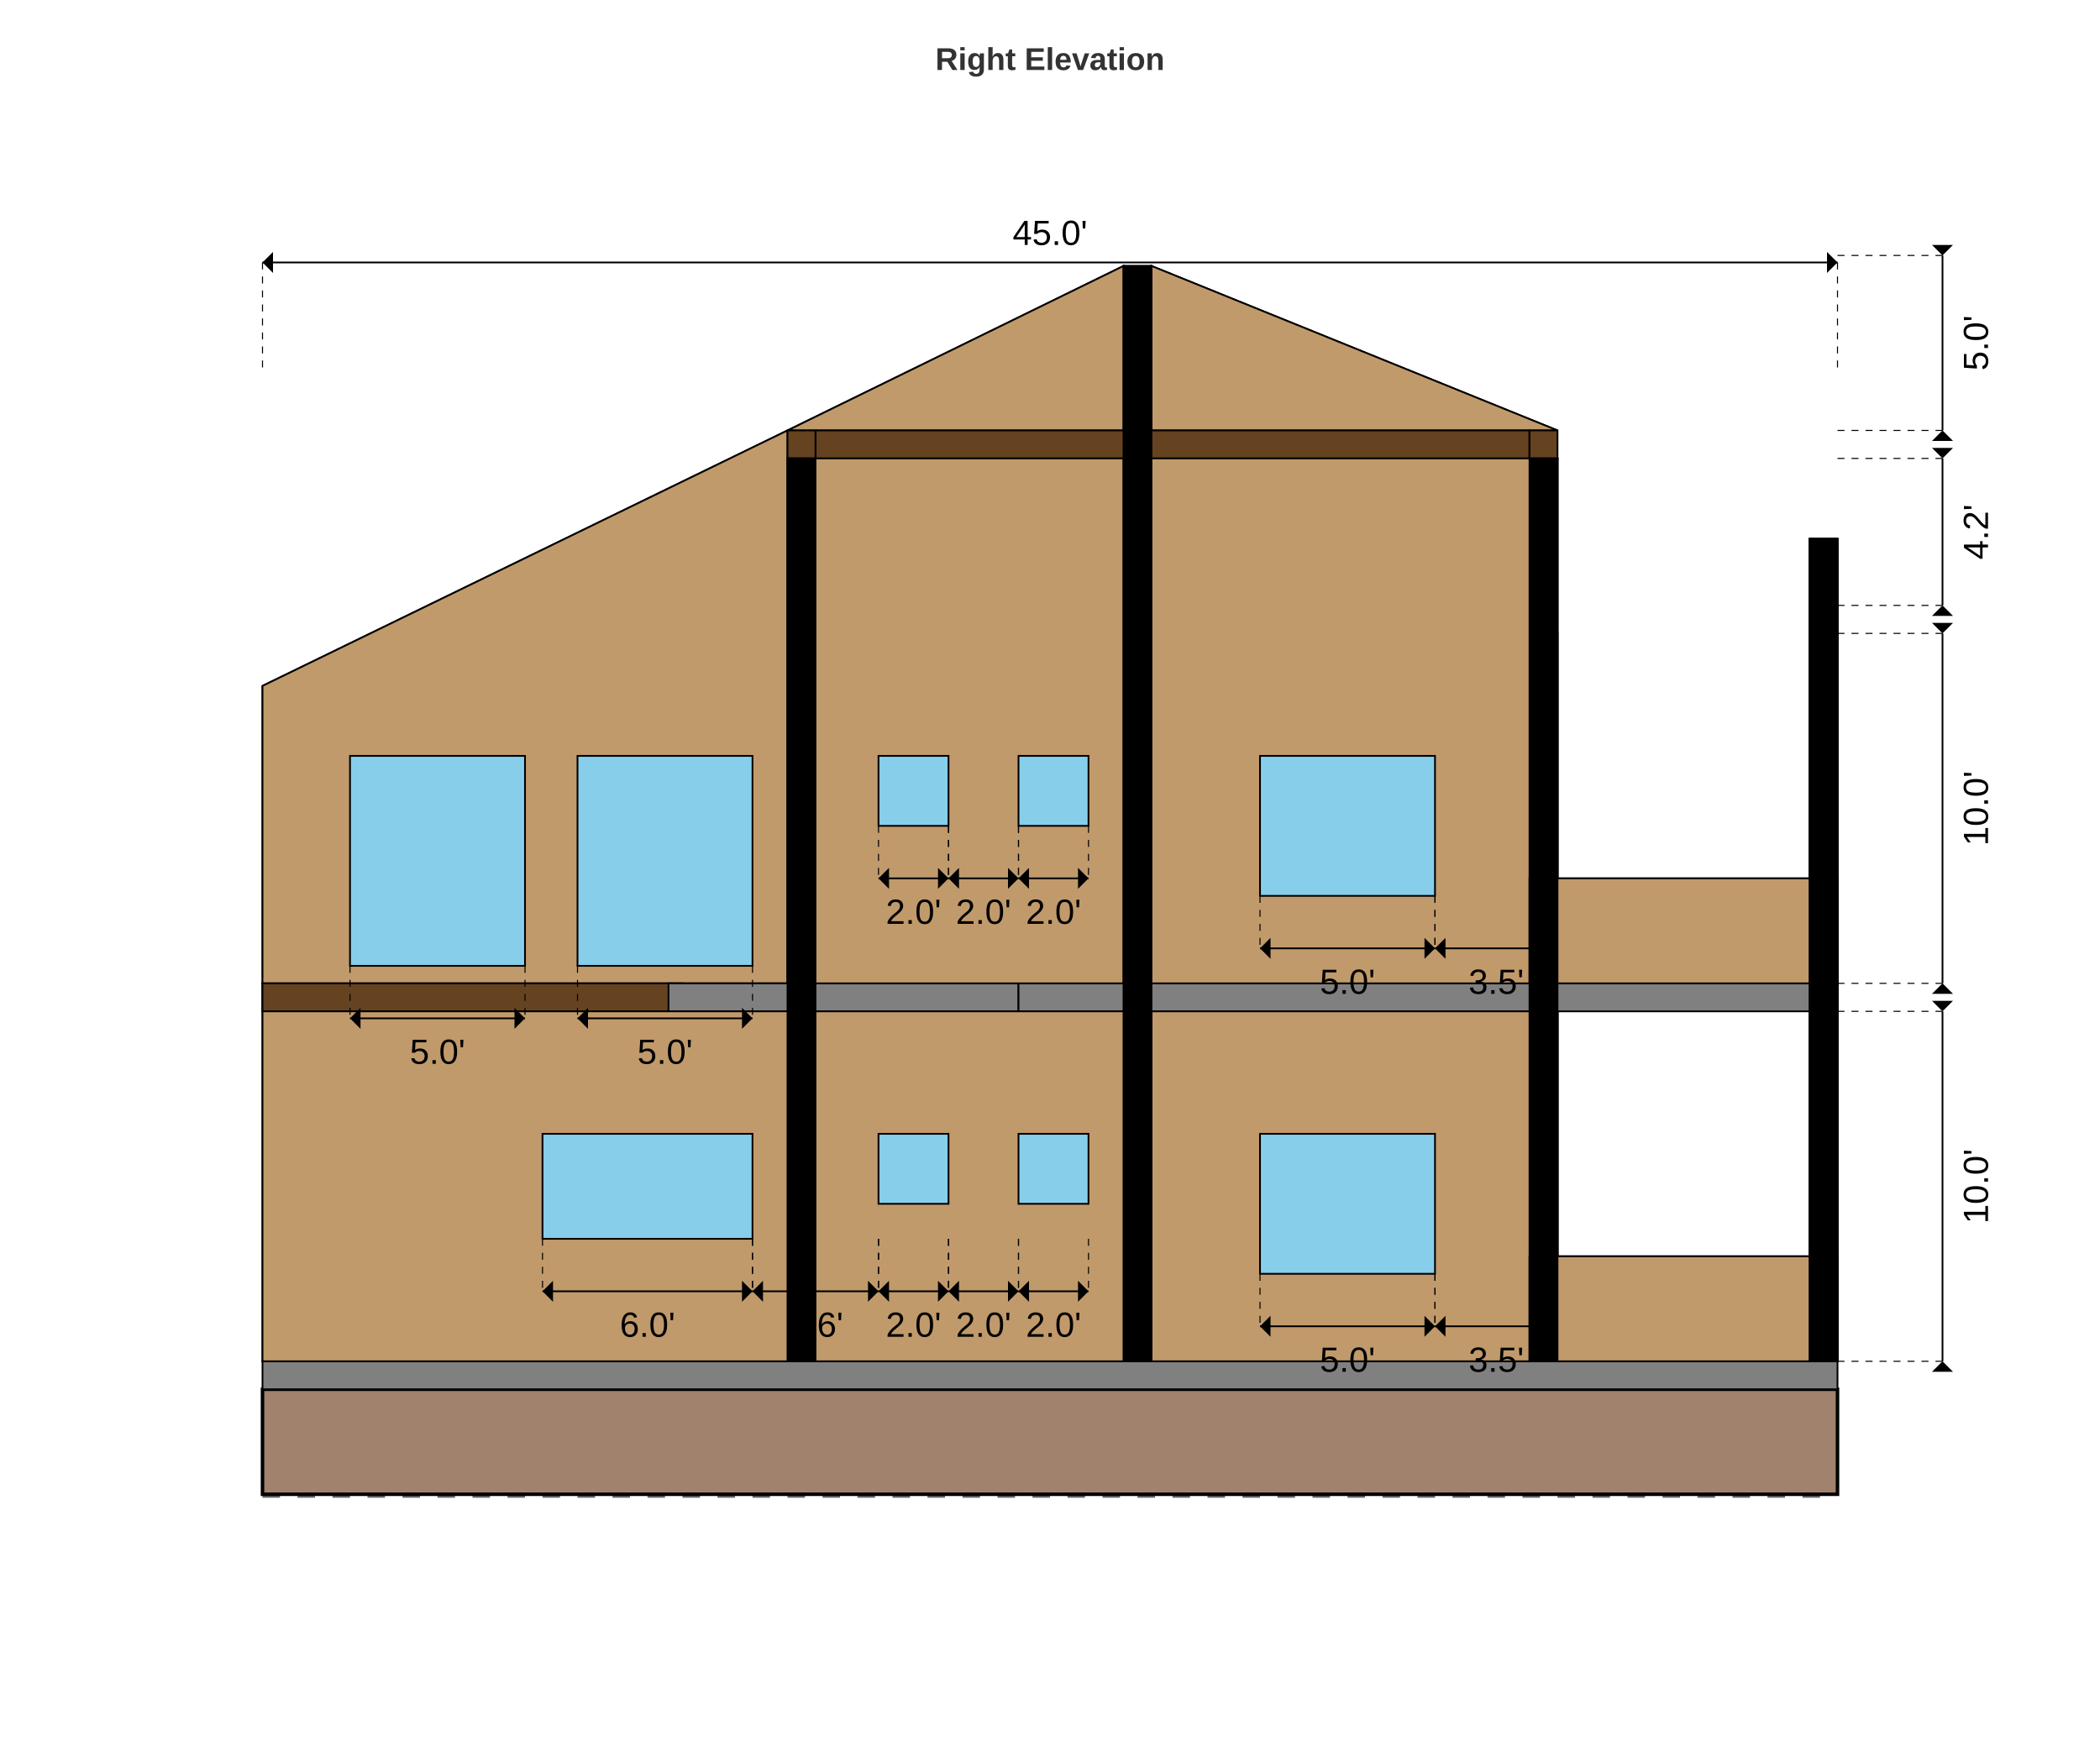
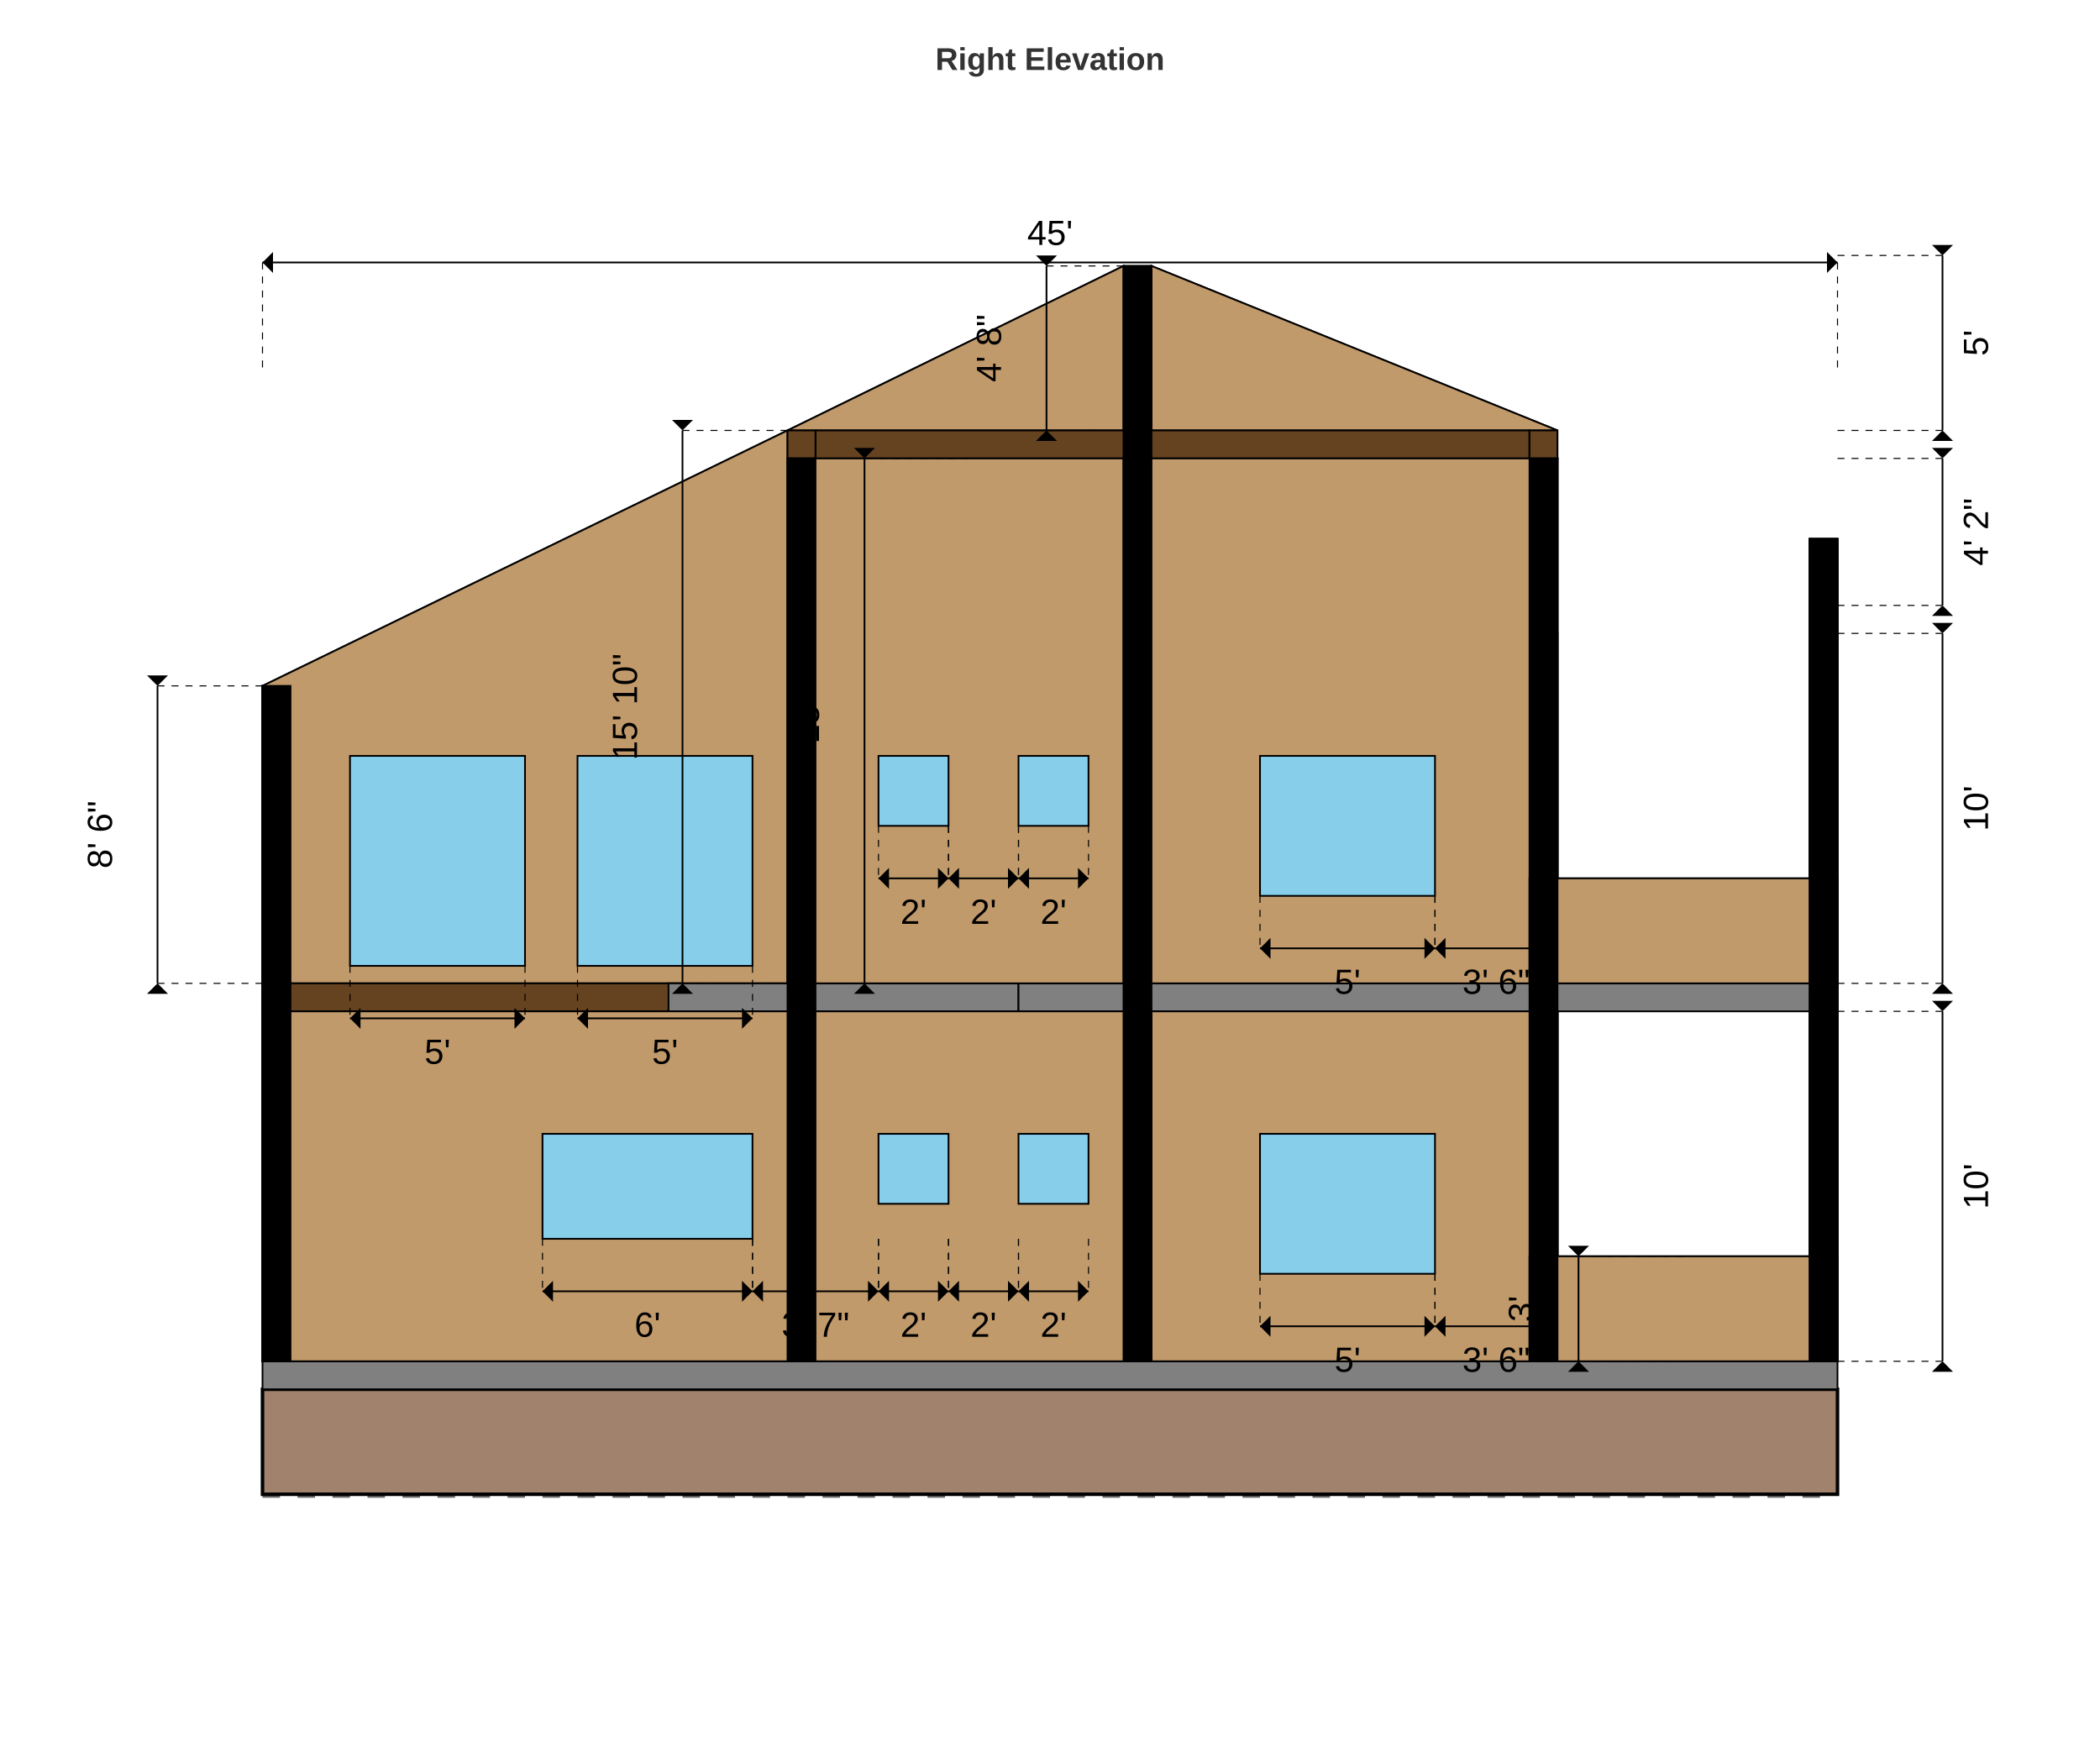
<svg xmlns="http://www.w3.org/2000/svg" width="1200.0" height="1004.0" viewBox="0 0 1200.0 1004.0">
  <defs>
    <style>
        text { font-family: Arial, sans-serif; }
    </style>
  </defs>
  <g transform="translate(150, 210) scale(2.0, 2.0)">
    <line x1="0" y1="322.0" x2="450" y2="322.0" stroke="#666" stroke-width="2" stroke-dasharray="5,5" />
    <rect x="0" y="292.0" width="450" height="30.0" fill="#A0826D" stroke="#000" stroke-width="1" />
    <rect x="150" y="184.0" width="104" height="100.0" fill="#C19A6B" stroke="#000" stroke-width="0.5" />
    <rect x="192" y="219.0" width="30" height="65.0" fill="#D2691E" stroke="#000" stroke-width="0.5" />
    <rect x="150" y="76.0" width="104" height="100.0" fill="#C19A6B" stroke="#000" stroke-width="0.5" />
    <rect x="192" y="111.0" width="30" height="65.0" fill="#D2691E" stroke="#000" stroke-width="0.5" />
    <rect x="362" y="254.0" width="88" height="30.0" fill="#C19A6B" stroke="#000" stroke-width="0.5" />
    <rect x="246" y="184.0" width="124" height="100.0" fill="#C19A6B" stroke="#000" stroke-width="0.5" />
    <rect x="283" y="219.0" width="50" height="40.0" fill="#87CEEB" stroke="#000" stroke-width="0.5" />
    <rect x="0" y="184.0" width="254" height="100.0" fill="#C19A6B" stroke="#000" stroke-width="0.5" />
    <rect x="186" y="219.0" width="40" height="40.0" fill="#87CEEB" stroke="#000" stroke-width="0.5" />
    <rect x="24" y="219.0" width="40" height="30.0" fill="#87CEEB" stroke="#000" stroke-width="0.5" />
    <rect x="362" y="146.0" width="88" height="30.0" fill="#C19A6B" stroke="#000" stroke-width="0.5" />
    <rect x="246" y="26.0" width="124" height="150.0" fill="#C19A6B" stroke="#000" stroke-width="0.5" />
    <rect x="285" y="111.0" width="50" height="40.0" fill="#87CEEB" stroke="#000" stroke-width="0.5" />
    <rect x="150" y="26.0" width="100" height="150.0" fill="#C19A6B" stroke="#000" stroke-width="0.5" />
    <polygon points="0,176.0 0,91.0 150,18.0 150,176.0" fill="#C19A6B" stroke="#000" stroke-width="0.5" />
    <rect x="90" y="111.0" width="50" height="60.0" fill="#87CEEB" stroke="#000" stroke-width="0.5" />
    <rect x="25" y="111.0" width="50" height="60.0" fill="#87CEEB" stroke="#000" stroke-width="0.5" />
    <polygon points="254,18.0 254,-29.0 370,18.0 370,18.0" fill="#C19A6B" stroke="#000" stroke-width="0.5" />
    <polygon points="150,18.0 150,18.0 246,-29.0 246,18.0" fill="#C19A6B" stroke="#000" stroke-width="0.5" />
    <rect x="0" y="176.0" width="220" height="8.0" fill="#654321" stroke="#000" stroke-width="0.5" />
    <rect x="158" y="18.0" width="204" height="8.0" fill="#654321" stroke="#000" stroke-width="0.5" />
    <rect x="442.0" y="49.0" width="8" height="235.0" fill="#000" stroke="#000" stroke-width="0.5" />
    <rect x="362.0" y="26.0" width="8" height="258.0" fill="#000" stroke="#000" stroke-width="0.5" />
    <rect x="246.0" y="-29.0" width="8" height="313.0" fill="#000" stroke="#000" stroke-width="0.5" />
    <rect x="150.0" y="26.0" width="8" height="258.0" fill="#000" stroke="#000" stroke-width="0.5" />
+     <rect x="0.0" y="91.0" width="8" height="193.0" fill="#000" stroke="#000" stroke-width="0.5" />
+     <g class="staircase-elevation">
+       <line x1="20.0" y1="284.0" x2="20.0" y2="279.0" stroke="#000" stroke-width="0.5" />
+       <line x1="20.0" y1="279.0" x2="30.0" y2="279.0" stroke="#000" stroke-width="0.5" />
+       <rect x="20.0" y="279.0" width="10.0" height="5.0" fill="#C19A6B" opacity="0.7" />
+       <line x1="30.0" y1="279.0" x2="30.0" y2="274.0" stroke="#000" stroke-width="0.5" />
+       <line x1="30.0" y1="274.0" x2="40.0" y2="274.0" stroke="#000" stroke-width="0.5" />
+       <rect x="30.0" y="274.0" width="10.0" height="5.0" fill="#C19A6B" opacity="0.7" />
+       <line x1="40.0" y1="274.0" x2="40.0" y2="269.0" stroke="#000" stroke-width="0.5" />
+       <line x1="40.0" y1="269.0" x2="50.0" y2="269.0" stroke="#000" stroke-width="0.5" />
+       <rect x="40.0" y="269.0" width="10.0" height="5.0" fill="#C19A6B" opacity="0.7" />
+       <line x1="50.0" y1="269.0" x2="50.0" y2="264.0" stroke="#000" stroke-width="0.5" />
+       <line x1="50.0" y1="264.0" x2="60.0" y2="264.0" stroke="#000" stroke-width="0.5" />
+       <rect x="50.0" y="264.0" width="10.0" height="5.0" fill="#C19A6B" opacity="0.7" />
+       <line x1="60.0" y1="264.0" x2="60.0" y2="259.0" stroke="#000" stroke-width="0.5" />
+       <line x1="60.0" y1="259.0" x2="70.0" y2="259.0" stroke="#000" stroke-width="0.5" />
+       <rect x="60.0" y="259.0" width="10.0" height="5.0" fill="#C19A6B" opacity="0.7" />
+       <line x1="70.0" y1="259.0" x2="70.0" y2="254.0" stroke="#000" stroke-width="0.5" />
+       <line x1="70.0" y1="254.0" x2="80.0" y2="254.0" stroke="#000" stroke-width="0.5" />
+       <rect x="70.0" y="254.0" width="10.0" height="5.0" fill="#C19A6B" opacity="0.7" />
+       <line x1="80.0" y1="254.0" x2="80.0" y2="249.0" stroke="#000" stroke-width="0.5" />
+       <line x1="80.0" y1="249.0" x2="90.0" y2="249.0" stroke="#000" stroke-width="0.5" />
+       <rect x="80.0" y="249.0" width="10.0" height="5.0" fill="#C19A6B" opacity="0.7" />
+       <line x1="90.0" y1="249.0" x2="90.0" y2="244.0" stroke="#000" stroke-width="0.5" />
+       <line x1="90.0" y1="244.0" x2="100.0" y2="244.0" stroke="#000" stroke-width="0.5" />
+       <rect x="90.0" y="244.0" width="10.0" height="5.0" fill="#C19A6B" opacity="0.7" />
+       <line x1="100.0" y1="244.0" x2="100.0" y2="239.0" stroke="#000" stroke-width="0.5" />
+       <line x1="100.0" y1="239.0" x2="110.0" y2="239.0" stroke="#000" stroke-width="0.5" />
+       <rect x="100.0" y="239.0" width="10.0" height="5.0" fill="#C19A6B" opacity="0.7" />
+       <line x1="110.0" y1="239.0" x2="110.0" y2="234.0" stroke="#000" stroke-width="0.5" />
+       <line x1="110.0" y1="234.0" x2="120.0" y2="234.0" stroke="#000" stroke-width="0.5" />
+       <rect x="110.0" y="234.0" width="10.0" height="5.0" fill="#C19A6B" opacity="0.7" />
+       <line x1="120.0" y1="234.0" x2="120.0" y2="229.0" stroke="#000" stroke-width="0.5" />
+       <line x1="120.0" y1="229.0" x2="130.0" y2="229.0" stroke="#000" stroke-width="0.5" />
+       <rect x="120.0" y="229.0" width="10.0" height="5.0" fill="#C19A6B" opacity="0.7" />
+       <line x1="130.0" y1="229.0" x2="130.0" y2="224.0" stroke="#000" stroke-width="0.5" />
+       <line x1="130.0" y1="224.0" x2="140.0" y2="224.0" stroke="#000" stroke-width="0.5" />
+       <rect x="130.0" y="224.0" width="10.0" height="5.0" fill="#C19A6B" opacity="0.7" />
+       <line x1="140.0" y1="224.0" x2="140.0" y2="219.0" stroke="#000" stroke-width="0.5" />
+       <line x1="140.0" y1="219.0" x2="150.0" y2="219.0" stroke="#000" stroke-width="0.5" />
+       <rect x="140.0" y="219.0" width="10.0" height="5.0" fill="#C19A6B" opacity="0.7" />
+       <line x1="150.0" y1="219.0" x2="150.0" y2="214.0" stroke="#000" stroke-width="0.5" />
+       <line x1="150.0" y1="214.0" x2="160.0" y2="214.0" stroke="#000" stroke-width="0.5" />
+       <rect x="150.0" y="214.0" width="10.0" height="5.0" fill="#C19A6B" opacity="0.7" />
+       <line x1="160.0" y1="214.0" x2="160.0" y2="209.0" stroke="#000" stroke-width="0.5" />
+       <line x1="160.0" y1="209.0" x2="170.0" y2="209.0" stroke="#000" stroke-width="0.5" />
+       <rect x="160.0" y="209.0" width="10.0" height="5.0" fill="#C19A6B" opacity="0.7" />
+       <line x1="170.0" y1="209.0" x2="170.0" y2="204.0" stroke="#000" stroke-width="0.5" />
+       <line x1="170.0" y1="204.0" x2="180.0" y2="204.0" stroke="#000" stroke-width="0.5" />
+       <rect x="170.0" y="204.0" width="10.0" height="5.0" fill="#C19A6B" opacity="0.7" />
+       <line x1="180.0" y1="204.0" x2="180.0" y2="199.0" stroke="#000" stroke-width="0.5" />
+       <line x1="180.0" y1="199.0" x2="190.0" y2="199.0" stroke="#000" stroke-width="0.5" />
+       <rect x="180.0" y="199.0" width="10.0" height="5.0" fill="#C19A6B" opacity="0.7" />
+       <line x1="190.0" y1="199.0" x2="190.0" y2="194.0" stroke="#000" stroke-width="0.5" />
+       <line x1="190.0" y1="194.0" x2="200.0" y2="194.0" stroke="#000" stroke-width="0.5" />
+       <rect x="190.0" y="194.0" width="10.0" height="5.0" fill="#C19A6B" opacity="0.7" />
+       <line x1="200.0" y1="194.0" x2="200.0" y2="189.0" stroke="#000" stroke-width="0.5" />
+       <line x1="200.0" y1="189.0" x2="210.0" y2="189.0" stroke="#000" stroke-width="0.5" />
+       <rect x="200.0" y="189.0" width="10.0" height="5.0" fill="#C19A6B" opacity="0.7" />
+       <line x1="210.0" y1="189.0" x2="210.0" y2="184.0" stroke="#000" stroke-width="0.5" />
+       <line x1="210.0" y1="184.0" x2="220.0" y2="184.0" stroke="#000" stroke-width="0.5" />
+       <rect x="210.0" y="184.0" width="10.0" height="5.0" fill="#C19A6B" opacity="0.7" />
+       <line x1="220.0" y1="184.0" x2="220.0" y2="284.0" stroke="#000" stroke-width="0.5" />
+       <line x1="20" y1="284.0" x2="220.0" y2="284.0" stroke="#000" stroke-width="0.5" />
+     </g>
    <rect x="150.0" y="184.0" width="8" height="100.0" fill="#000" stroke="#000" stroke-width="0.5" />
+     <rect x="0.0" y="91.0" width="8" height="193.0" fill="#000" stroke="#000" stroke-width="0.5" />
    <rect x="442.0" y="49.0" width="8" height="235.0" fill="#000" stroke="#000" stroke-width="0.5" />
    <rect x="246" y="184.0" width="124" height="100.0" fill="#C19A6B" stroke="#000" stroke-width="0.5" />
    <rect x="246" y="76.0" width="124" height="100.0" fill="#C19A6B" stroke="#000" stroke-width="0.5" />
    <rect x="442.0" y="49.0" width="8" height="235.0" fill="#000" stroke="#000" stroke-width="0.5" />
+     <rect x="0.0" y="91.0" width="8" height="193.0" fill="#000" stroke="#000" stroke-width="0.5" />
    <rect x="150" y="68.0" width="92" height="8.0" fill="#808080" stroke="#000" stroke-width="0.5" />
    <rect x="242" y="68.0" width="120" height="8.0" fill="#808080" stroke="#000" stroke-width="0.5" />
    <rect x="0" y="176.0" width="8" height="8.0" fill="#654321" stroke="#000" stroke-width="0.5" />
    <polygon points="0,176.0 0,91.0 150,18.0 150,176.0" fill="#C19A6B" stroke="#000" stroke-width="0.5" />
    <rect x="90" y="111.0" width="50" height="60.0" fill="#87CEEB" stroke="#000" stroke-width="0.5" />
    <rect x="25" y="111.0" width="50" height="60.0" fill="#87CEEB" stroke="#000" stroke-width="0.5" />
    <polygon points="254,18.0 254,-29.0 370,18.0 370,18.0" fill="#C19A6B" stroke="#000" stroke-width="0.5" />
    <polygon points="150,18.0 150,18.0 246,-29.0 246,18.0" fill="#C19A6B" stroke="#000" stroke-width="0.5" />
    <rect x="0" y="176.0" width="120" height="8.0" fill="#654321" stroke="#000" stroke-width="0.5" />
    <rect x="158" y="18.0" width="204" height="8.0" fill="#654321" stroke="#000" stroke-width="0.5" />
    <rect x="362" y="18.0" width="8" height="8.0" fill="#654321" stroke="#000" stroke-width="0.5" />
    <rect x="150" y="18.0" width="8" height="8.0" fill="#654321" stroke="#000" stroke-width="0.5" />
    <rect x="0" y="284.0" width="450" height="8.0" fill="#808080" stroke="#000" stroke-width="0.5" />
    <rect x="116" y="176.0" width="100" height="8.0" fill="#808080" stroke="#000" stroke-width="0.5" />
    <rect x="216" y="176.0" width="234" height="8.0" fill="#808080" stroke="#000" stroke-width="0.5" />
    <rect x="246" y="184.0" width="124" height="100.0" fill="#C19A6B" stroke="#000" stroke-width="0.5" />
    <rect x="285" y="219.0" width="50" height="40.0" fill="#87CEEB" stroke="#000" stroke-width="0.5" />
    <rect x="362" y="254.0" width="88" height="30.0" fill="#C19A6B" stroke="#000" stroke-width="0.5" />
    <rect x="0" y="184.0" width="254" height="100.0" fill="#C19A6B" stroke="#000" stroke-width="0.5" />
    <rect x="216" y="219.0" width="20" height="20.0" fill="#87CEEB" stroke="#000" stroke-width="0.5" />
    <rect x="176" y="219.0" width="20" height="20.0" fill="#87CEEB" stroke="#000" stroke-width="0.5" />
    <rect x="80" y="219.0" width="60" height="30.0" fill="#87CEEB" stroke="#000" stroke-width="0.5" />
    <rect x="150" y="26.0" width="104" height="150.0" fill="#C19A6B" stroke="#000" stroke-width="0.5" />
    <rect x="216" y="111.0" width="20" height="20.0" fill="#87CEEB" stroke="#000" stroke-width="0.5" />
    <rect x="176" y="111.0" width="20" height="20.0" fill="#87CEEB" stroke="#000" stroke-width="0.5" />
    <rect x="246" y="26.0" width="124" height="150.0" fill="#C19A6B" stroke="#000" stroke-width="0.5" />
    <rect x="285" y="111.0" width="50" height="40.0" fill="#87CEEB" stroke="#000" stroke-width="0.5" />
    <rect x="362" y="146.0" width="88" height="30.0" fill="#C19A6B" stroke="#000" stroke-width="0.5" />
    <rect x="442.0" y="49.0" width="8" height="235.0" fill="#000" stroke="#000" stroke-width="0.5" />
    <rect x="362.0" y="26.0" width="8" height="258.0" fill="#000" stroke="#000" stroke-width="0.5" />
    <rect x="246.0" y="-29.0" width="8" height="313.0" fill="#000" stroke="#000" stroke-width="0.5" />
    <rect x="150.0" y="26.0" width="8" height="258.0" fill="#000" stroke="#000" stroke-width="0.5" />
+     <rect x="0.0" y="91.0" width="8" height="193.0" fill="#000" stroke="#000" stroke-width="0.5" />
    <g class="dimension">
      <line x1="480" y1="284.0" x2="480" y2="184.0" stroke="#000" stroke-width="0.5" />
      <line x1="450" y1="284.0" x2="480" y2="284.0" stroke="#000" stroke-width="0.3" stroke-dasharray="2,2" />
      <line x1="450" y1="184.0" x2="480" y2="184.0" stroke="#000" stroke-width="0.3" stroke-dasharray="2,2" />
      <polygon points="480,284.0 477,287.0 483,287.0" fill="#000" />
      <polygon points="480,184.0 477,181.0 483,181.0" fill="#000" />
-       <text x="493" y="234.0" text-anchor="middle" font-size="10" fill="#000" transform="rotate(-90 493 234.0)">10.0'</text>
+       <text x="493" y="234.0" text-anchor="middle" font-size="10" fill="#000" transform="rotate(-90 493 234.0)">10'</text>
    </g>
    <g class="dimension">
      <line x1="480" y1="176.0" x2="480" y2="76.0" stroke="#000" stroke-width="0.5" />
      <line x1="450" y1="176.0" x2="480" y2="176.0" stroke="#000" stroke-width="0.3" stroke-dasharray="2,2" />
      <line x1="450" y1="76.0" x2="480" y2="76.0" stroke="#000" stroke-width="0.3" stroke-dasharray="2,2" />
      <polygon points="480,176.0 477,179.0 483,179.0" fill="#000" />
      <polygon points="480,76.0 477,73.0 483,73.0" fill="#000" />
-       <text x="493" y="126.0" text-anchor="middle" font-size="10" fill="#000" transform="rotate(-90 493 126.0)">10.0'</text>
+       <text x="493" y="126.0" text-anchor="middle" font-size="10" fill="#000" transform="rotate(-90 493 126.0)">10'</text>
    </g>
    <g class="dimension">
      <line x1="480" y1="68.0" x2="480" y2="26.0" stroke="#000" stroke-width="0.5" />
      <line x1="450" y1="68.0" x2="480" y2="68.0" stroke="#000" stroke-width="0.3" stroke-dasharray="2,2" />
      <line x1="450" y1="26.0" x2="480" y2="26.0" stroke="#000" stroke-width="0.3" stroke-dasharray="2,2" />
      <polygon points="480,68.0 477,71.0 483,71.0" fill="#000" />
      <polygon points="480,26.0 477,23.0 483,23.0" fill="#000" />
-       <text x="493" y="47.0" text-anchor="middle" font-size="10" fill="#000" transform="rotate(-90 493 47.0)">4.2'</text>
+       <text x="493" y="47.0" text-anchor="middle" font-size="10" fill="#000" transform="rotate(-90 493 47.0)">4' 2"</text>
    </g>
    <g class="dimension">
      <line x1="480" y1="18.0" x2="480" y2="-32.0" stroke="#000" stroke-width="0.5" />
      <line x1="450" y1="18.0" x2="480" y2="18.0" stroke="#000" stroke-width="0.3" stroke-dasharray="2,2" />
      <line x1="450" y1="-32.0" x2="480" y2="-32.0" stroke="#000" stroke-width="0.3" stroke-dasharray="2,2" />
      <polygon points="480,18.0 477,21.0 483,21.0" fill="#000" />
      <polygon points="480,-32.0 477,-35.0 483,-35.0" fill="#000" />
-       <text x="493" y="-7.0" text-anchor="middle" font-size="10" fill="#000" transform="rotate(-90 493 -7.0)">5.0'</text>
+       <text x="493" y="-7.0" text-anchor="middle" font-size="10" fill="#000" transform="rotate(-90 493 -7.0)">5'</text>
    </g>
    <g class="dimension">
      <line x1="0" y1="-30.0" x2="450" y2="-30.0" stroke="#000" stroke-width="0.5" />
      <line x1="0" y1="0.0" x2="0" y2="-30.0" stroke="#000" stroke-width="0.3" stroke-dasharray="2,2" />
      <line x1="450" y1="0.0" x2="450" y2="-30.0" stroke="#000" stroke-width="0.3" stroke-dasharray="2,2" />
      <polygon points="0,-30.0 3,-33.0 3,-27.0" fill="#000" />
      <polygon points="450,-30.0 447,-33.0 447,-27.0" fill="#000" />
-       <text x="225.0" y="-35.0" text-anchor="middle" font-size="10" fill="#000">45.0'</text>
+       <text x="225.0" y="-35.0" text-anchor="middle" font-size="10" fill="#000">45'</text>
    </g>
    <g class="dimension">
      <line x1="90" y1="186.0" x2="140" y2="186.0" stroke="#000" stroke-width="0.5" />
      <line x1="90" y1="171.0" x2="90" y2="186.0" stroke="#000" stroke-width="0.3" stroke-dasharray="2,2" />
      <line x1="140" y1="171.0" x2="140" y2="186.0" stroke="#000" stroke-width="0.3" stroke-dasharray="2,2" />
      <polygon points="90,186.0 93,183.0 93,189.0" fill="#000" />
      <polygon points="140,186.0 137,183.0 137,189.0" fill="#000" />
-       <text x="115.0" y="199.0" text-anchor="middle" font-size="10" fill="#000">5.0'</text>
+       <text x="115.0" y="199.0" text-anchor="middle" font-size="10" fill="#000">5'</text>
    </g>
    <g class="dimension">
      <line x1="25" y1="186.0" x2="75" y2="186.0" stroke="#000" stroke-width="0.5" />
      <line x1="25" y1="171.0" x2="25" y2="186.0" stroke="#000" stroke-width="0.3" stroke-dasharray="2,2" />
      <line x1="75" y1="171.0" x2="75" y2="186.0" stroke="#000" stroke-width="0.3" stroke-dasharray="2,2" />
      <polygon points="25,186.0 28,183.0 28,189.0" fill="#000" />
      <polygon points="75,186.0 72,183.0 72,189.0" fill="#000" />
-       <text x="50.0" y="199.0" text-anchor="middle" font-size="10" fill="#000">5.0'</text>
+       <text x="50.0" y="199.0" text-anchor="middle" font-size="10" fill="#000">5'</text>
    </g>
    <g class="dimension">
      <line x1="335" y1="274.0" x2="370" y2="274.0" stroke="#000" stroke-width="0.5" />
      <line x1="335" y1="259.0" x2="335" y2="274.0" stroke="#000" stroke-width="0.3" stroke-dasharray="2,2" />
      <line x1="370" y1="259.0" x2="370" y2="274.0" stroke="#000" stroke-width="0.3" stroke-dasharray="2,2" />
      <polygon points="335,274.0 338,271.0 338,277.0" fill="#000" />
      <polygon points="370,274.0 367,271.0 367,277.0" fill="#000" />
-       <text x="352.5" y="287.0" text-anchor="middle" font-size="10" fill="#000">3.5'</text>
+       <text x="352.5" y="287.0" text-anchor="middle" font-size="10" fill="#000">3' 6"</text>
    </g>
    <g class="dimension">
      <line x1="285" y1="274.0" x2="335" y2="274.0" stroke="#000" stroke-width="0.5" />
      <line x1="285" y1="259.0" x2="285" y2="274.0" stroke="#000" stroke-width="0.3" stroke-dasharray="2,2" />
      <line x1="335" y1="259.0" x2="335" y2="274.0" stroke="#000" stroke-width="0.3" stroke-dasharray="2,2" />
      <polygon points="285,274.0 288,271.0 288,277.0" fill="#000" />
      <polygon points="335,274.0 332,271.0 332,277.0" fill="#000" />
-       <text x="310.0" y="287.0" text-anchor="middle" font-size="10" fill="#000">5.0'</text>
+       <text x="310.0" y="287.0" text-anchor="middle" font-size="10" fill="#000">5'</text>
    </g>
    <g class="dimension">
      <line x1="216" y1="264.0" x2="236" y2="264.0" stroke="#000" stroke-width="0.5" />
      <line x1="216" y1="249.0" x2="216" y2="264.0" stroke="#000" stroke-width="0.3" stroke-dasharray="2,2" />
      <line x1="236" y1="249.0" x2="236" y2="264.0" stroke="#000" stroke-width="0.3" stroke-dasharray="2,2" />
      <polygon points="216,264.0 219,261.0 219,267.0" fill="#000" />
      <polygon points="236,264.0 233,261.0 233,267.0" fill="#000" />
-       <text x="226.0" y="277.0" text-anchor="middle" font-size="10" fill="#000">2.0'</text>
+       <text x="226.0" y="277.0" text-anchor="middle" font-size="10" fill="#000">2'</text>
    </g>
    <g class="dimension">
      <line x1="196" y1="264.0" x2="216" y2="264.0" stroke="#000" stroke-width="0.5" />
      <line x1="196" y1="249.0" x2="196" y2="264.0" stroke="#000" stroke-width="0.3" stroke-dasharray="2,2" />
      <line x1="216" y1="249.0" x2="216" y2="264.0" stroke="#000" stroke-width="0.3" stroke-dasharray="2,2" />
      <polygon points="196,264.0 199,261.0 199,267.0" fill="#000" />
      <polygon points="216,264.0 213,261.0 213,267.0" fill="#000" />
-       <text x="206.0" y="277.0" text-anchor="middle" font-size="10" fill="#000">2.0'</text>
+       <text x="206.0" y="277.0" text-anchor="middle" font-size="10" fill="#000">2'</text>
    </g>
    <g class="dimension">
      <line x1="176" y1="264.0" x2="196" y2="264.0" stroke="#000" stroke-width="0.5" />
      <line x1="176" y1="249.0" x2="176" y2="264.0" stroke="#000" stroke-width="0.3" stroke-dasharray="2,2" />
      <line x1="196" y1="249.0" x2="196" y2="264.0" stroke="#000" stroke-width="0.3" stroke-dasharray="2,2" />
      <polygon points="176,264.0 179,261.0 179,267.0" fill="#000" />
      <polygon points="196,264.0 193,261.0 193,267.0" fill="#000" />
-       <text x="186.0" y="277.0" text-anchor="middle" font-size="10" fill="#000">2.0'</text>
+       <text x="186.0" y="277.0" text-anchor="middle" font-size="10" fill="#000">2'</text>
    </g>
    <g class="dimension">
      <line x1="140" y1="264.0" x2="176" y2="264.0" stroke="#000" stroke-width="0.5" />
      <line x1="140" y1="249.0" x2="140" y2="264.0" stroke="#000" stroke-width="0.3" stroke-dasharray="2,2" />
      <line x1="176" y1="249.0" x2="176" y2="264.0" stroke="#000" stroke-width="0.3" stroke-dasharray="2,2" />
      <polygon points="140,264.0 143,261.0 143,267.0" fill="#000" />
      <polygon points="176,264.0 173,261.0 173,267.0" fill="#000" />
-       <text x="158.0" y="277.0" text-anchor="middle" font-size="10" fill="#000">3.6'</text>
+       <text x="158.0" y="277.0" text-anchor="middle" font-size="10" fill="#000">3' 7"</text>
    </g>
    <g class="dimension">
      <line x1="80" y1="264.0" x2="140" y2="264.0" stroke="#000" stroke-width="0.5" />
      <line x1="80" y1="249.0" x2="80" y2="264.0" stroke="#000" stroke-width="0.3" stroke-dasharray="2,2" />
      <line x1="140" y1="249.0" x2="140" y2="264.0" stroke="#000" stroke-width="0.3" stroke-dasharray="2,2" />
      <polygon points="80,264.0 83,261.0 83,267.0" fill="#000" />
      <polygon points="140,264.0 137,261.0 137,267.0" fill="#000" />
-       <text x="110.0" y="277.0" text-anchor="middle" font-size="10" fill="#000">6.0'</text>
+       <text x="110.0" y="277.0" text-anchor="middle" font-size="10" fill="#000">6'</text>
    </g>
    <g class="dimension">
      <line x1="216" y1="146.0" x2="236" y2="146.0" stroke="#000" stroke-width="0.5" />
      <line x1="216" y1="131.0" x2="216" y2="146.0" stroke="#000" stroke-width="0.3" stroke-dasharray="2,2" />
      <line x1="236" y1="131.0" x2="236" y2="146.0" stroke="#000" stroke-width="0.3" stroke-dasharray="2,2" />
      <polygon points="216,146.0 219,143.0 219,149.0" fill="#000" />
      <polygon points="236,146.0 233,143.0 233,149.0" fill="#000" />
-       <text x="226.0" y="159.0" text-anchor="middle" font-size="10" fill="#000">2.0'</text>
+       <text x="226.0" y="159.0" text-anchor="middle" font-size="10" fill="#000">2'</text>
    </g>
    <g class="dimension">
      <line x1="196" y1="146.0" x2="216" y2="146.0" stroke="#000" stroke-width="0.5" />
      <line x1="196" y1="131.0" x2="196" y2="146.0" stroke="#000" stroke-width="0.3" stroke-dasharray="2,2" />
      <line x1="216" y1="131.0" x2="216" y2="146.0" stroke="#000" stroke-width="0.3" stroke-dasharray="2,2" />
      <polygon points="196,146.0 199,143.0 199,149.0" fill="#000" />
      <polygon points="216,146.0 213,143.0 213,149.0" fill="#000" />
-       <text x="206.0" y="159.0" text-anchor="middle" font-size="10" fill="#000">2.0'</text>
+       <text x="206.0" y="159.0" text-anchor="middle" font-size="10" fill="#000">2'</text>
    </g>
    <g class="dimension">
      <line x1="176" y1="146.0" x2="196" y2="146.0" stroke="#000" stroke-width="0.5" />
      <line x1="176" y1="131.0" x2="176" y2="146.0" stroke="#000" stroke-width="0.3" stroke-dasharray="2,2" />
      <line x1="196" y1="131.0" x2="196" y2="146.0" stroke="#000" stroke-width="0.3" stroke-dasharray="2,2" />
      <polygon points="176,146.0 179,143.0 179,149.0" fill="#000" />
      <polygon points="196,146.0 193,143.0 193,149.0" fill="#000" />
-       <text x="186.0" y="159.0" text-anchor="middle" font-size="10" fill="#000">2.0'</text>
+       <text x="186.0" y="159.0" text-anchor="middle" font-size="10" fill="#000">2'</text>
    </g>
    <g class="dimension">
      <line x1="335" y1="166.0" x2="370" y2="166.0" stroke="#000" stroke-width="0.5" />
      <line x1="335" y1="151.0" x2="335" y2="166.0" stroke="#000" stroke-width="0.3" stroke-dasharray="2,2" />
      <line x1="370" y1="151.0" x2="370" y2="166.0" stroke="#000" stroke-width="0.3" stroke-dasharray="2,2" />
      <polygon points="335,166.0 338,163.0 338,169.0" fill="#000" />
      <polygon points="370,166.0 367,163.0 367,169.0" fill="#000" />
-       <text x="352.5" y="179.0" text-anchor="middle" font-size="10" fill="#000">3.5'</text>
+       <text x="352.5" y="179.0" text-anchor="middle" font-size="10" fill="#000">3' 6"</text>
    </g>
    <g class="dimension">
      <line x1="285" y1="166.0" x2="335" y2="166.0" stroke="#000" stroke-width="0.5" />
      <line x1="285" y1="151.0" x2="285" y2="166.0" stroke="#000" stroke-width="0.3" stroke-dasharray="2,2" />
      <line x1="335" y1="151.0" x2="335" y2="166.0" stroke="#000" stroke-width="0.3" stroke-dasharray="2,2" />
      <polygon points="285,166.0 288,163.0 288,169.0" fill="#000" />
      <polygon points="335,166.0 332,163.0 332,169.0" fill="#000" />
-       <text x="310.0" y="179.0" text-anchor="middle" font-size="10" fill="#000">5.0'</text>
+       <text x="310.0" y="179.0" text-anchor="middle" font-size="10" fill="#000">5'</text>
+     </g>
+     <g class="dimension">
+       <line x1="-30" y1="176.0" x2="-30" y2="91.0" stroke="#000" stroke-width="0.5" />
+       <line x1="0" y1="176.0" x2="-30" y2="176.0" stroke="#000" stroke-width="0.3" stroke-dasharray="2,2" />
+       <line x1="0" y1="91.0" x2="-30" y2="91.0" stroke="#000" stroke-width="0.3" stroke-dasharray="2,2" />
+       <polygon points="-30,176.0 -33,179.0 -27,179.0" fill="#000" />
+       <polygon points="-30,91.0 -33,88.0 -27,88.0" fill="#000" />
+       <text x="-43" y="133.5" text-anchor="middle" font-size="10" fill="#000" transform="rotate(-90 -43 133.5)">8' 6"</text>
+     </g>
+     <g class="dimension">
+       <line x1="120" y1="176.0" x2="120" y2="18.0" stroke="#000" stroke-width="0.5" />
+       <line x1="150" y1="176.0" x2="120" y2="176.0" stroke="#000" stroke-width="0.3" stroke-dasharray="2,2" />
+       <line x1="150" y1="18.0" x2="120" y2="18.0" stroke="#000" stroke-width="0.3" stroke-dasharray="2,2" />
+       <polygon points="120,176.0 117,179.0 123,179.0" fill="#000" />
+       <polygon points="120,18.0 117,15.0 123,15.0" fill="#000" />
+       <text x="107" y="97.0" text-anchor="middle" font-size="10" fill="#000" transform="rotate(-90 107 97.0)">15' 10"</text>
+     </g>
+     <g class="dimension">
+       <line x1="224" y1="18.0" x2="224" y2="-29.0" stroke="#000" stroke-width="0.5" />
+       <line x1="254" y1="18.0" x2="224" y2="18.0" stroke="#000" stroke-width="0.3" stroke-dasharray="2,2" />
+       <line x1="254" y1="-29.0" x2="224" y2="-29.0" stroke="#000" stroke-width="0.3" stroke-dasharray="2,2" />
+       <polygon points="224,18.0 221,21.0 227,21.0" fill="#000" />
+       <polygon points="224,-29.0 221,-32.0 227,-32.0" fill="#000" />
+       <text x="211" y="-5.5" text-anchor="middle" font-size="10" fill="#000" transform="rotate(-90 211 -5.5)">4' 8"</text>
+     </g>
+     <g class="dimension">
+       <line x1="376.0" y1="284.0" x2="376.0" y2="254.0" stroke="#000" stroke-width="0.5" />
+       <line x1="406.0" y1="284.0" x2="376.0" y2="284.0" stroke="#000" stroke-width="0.3" stroke-dasharray="2,2" />
+       <line x1="406.0" y1="254.0" x2="376.0" y2="254.0" stroke="#000" stroke-width="0.3" stroke-dasharray="2,2" />
+       <polygon points="376.0,284.0 373.0,287.0 379.0,287.0" fill="#000" />
+       <polygon points="376.0,254.0 373.0,251.0 379.0,251.0" fill="#000" />
+       <text x="363.0" y="269.0" text-anchor="middle" font-size="10" fill="#000" transform="rotate(-90 363.0 269.0)">3'</text>
+     </g>
+     <g class="dimension">
+       <line x1="172.0" y1="176.0" x2="172.0" y2="26.0" stroke="#000" stroke-width="0.5" />
+       <line x1="202.0" y1="176.0" x2="172.0" y2="176.0" stroke="#000" stroke-width="0.3" stroke-dasharray="2,2" />
+       <line x1="202.0" y1="26.0" x2="172.0" y2="26.0" stroke="#000" stroke-width="0.3" stroke-dasharray="2,2" />
+       <polygon points="172.0,176.0 169.0,179.0 175.0,179.0" fill="#000" />
+       <polygon points="172.0,26.0 169.0,23.0 175.0,23.0" fill="#000" />
+       <text x="159.0" y="101.0" text-anchor="middle" font-size="10" fill="#000" transform="rotate(-90 159.0 101.0)">15'</text>
    </g>
  </g>
  <text x="600.0" y="40.0" text-anchor="middle" font-size="18" font-weight="bold" fill="#333">Right Elevation</text>
</svg>
